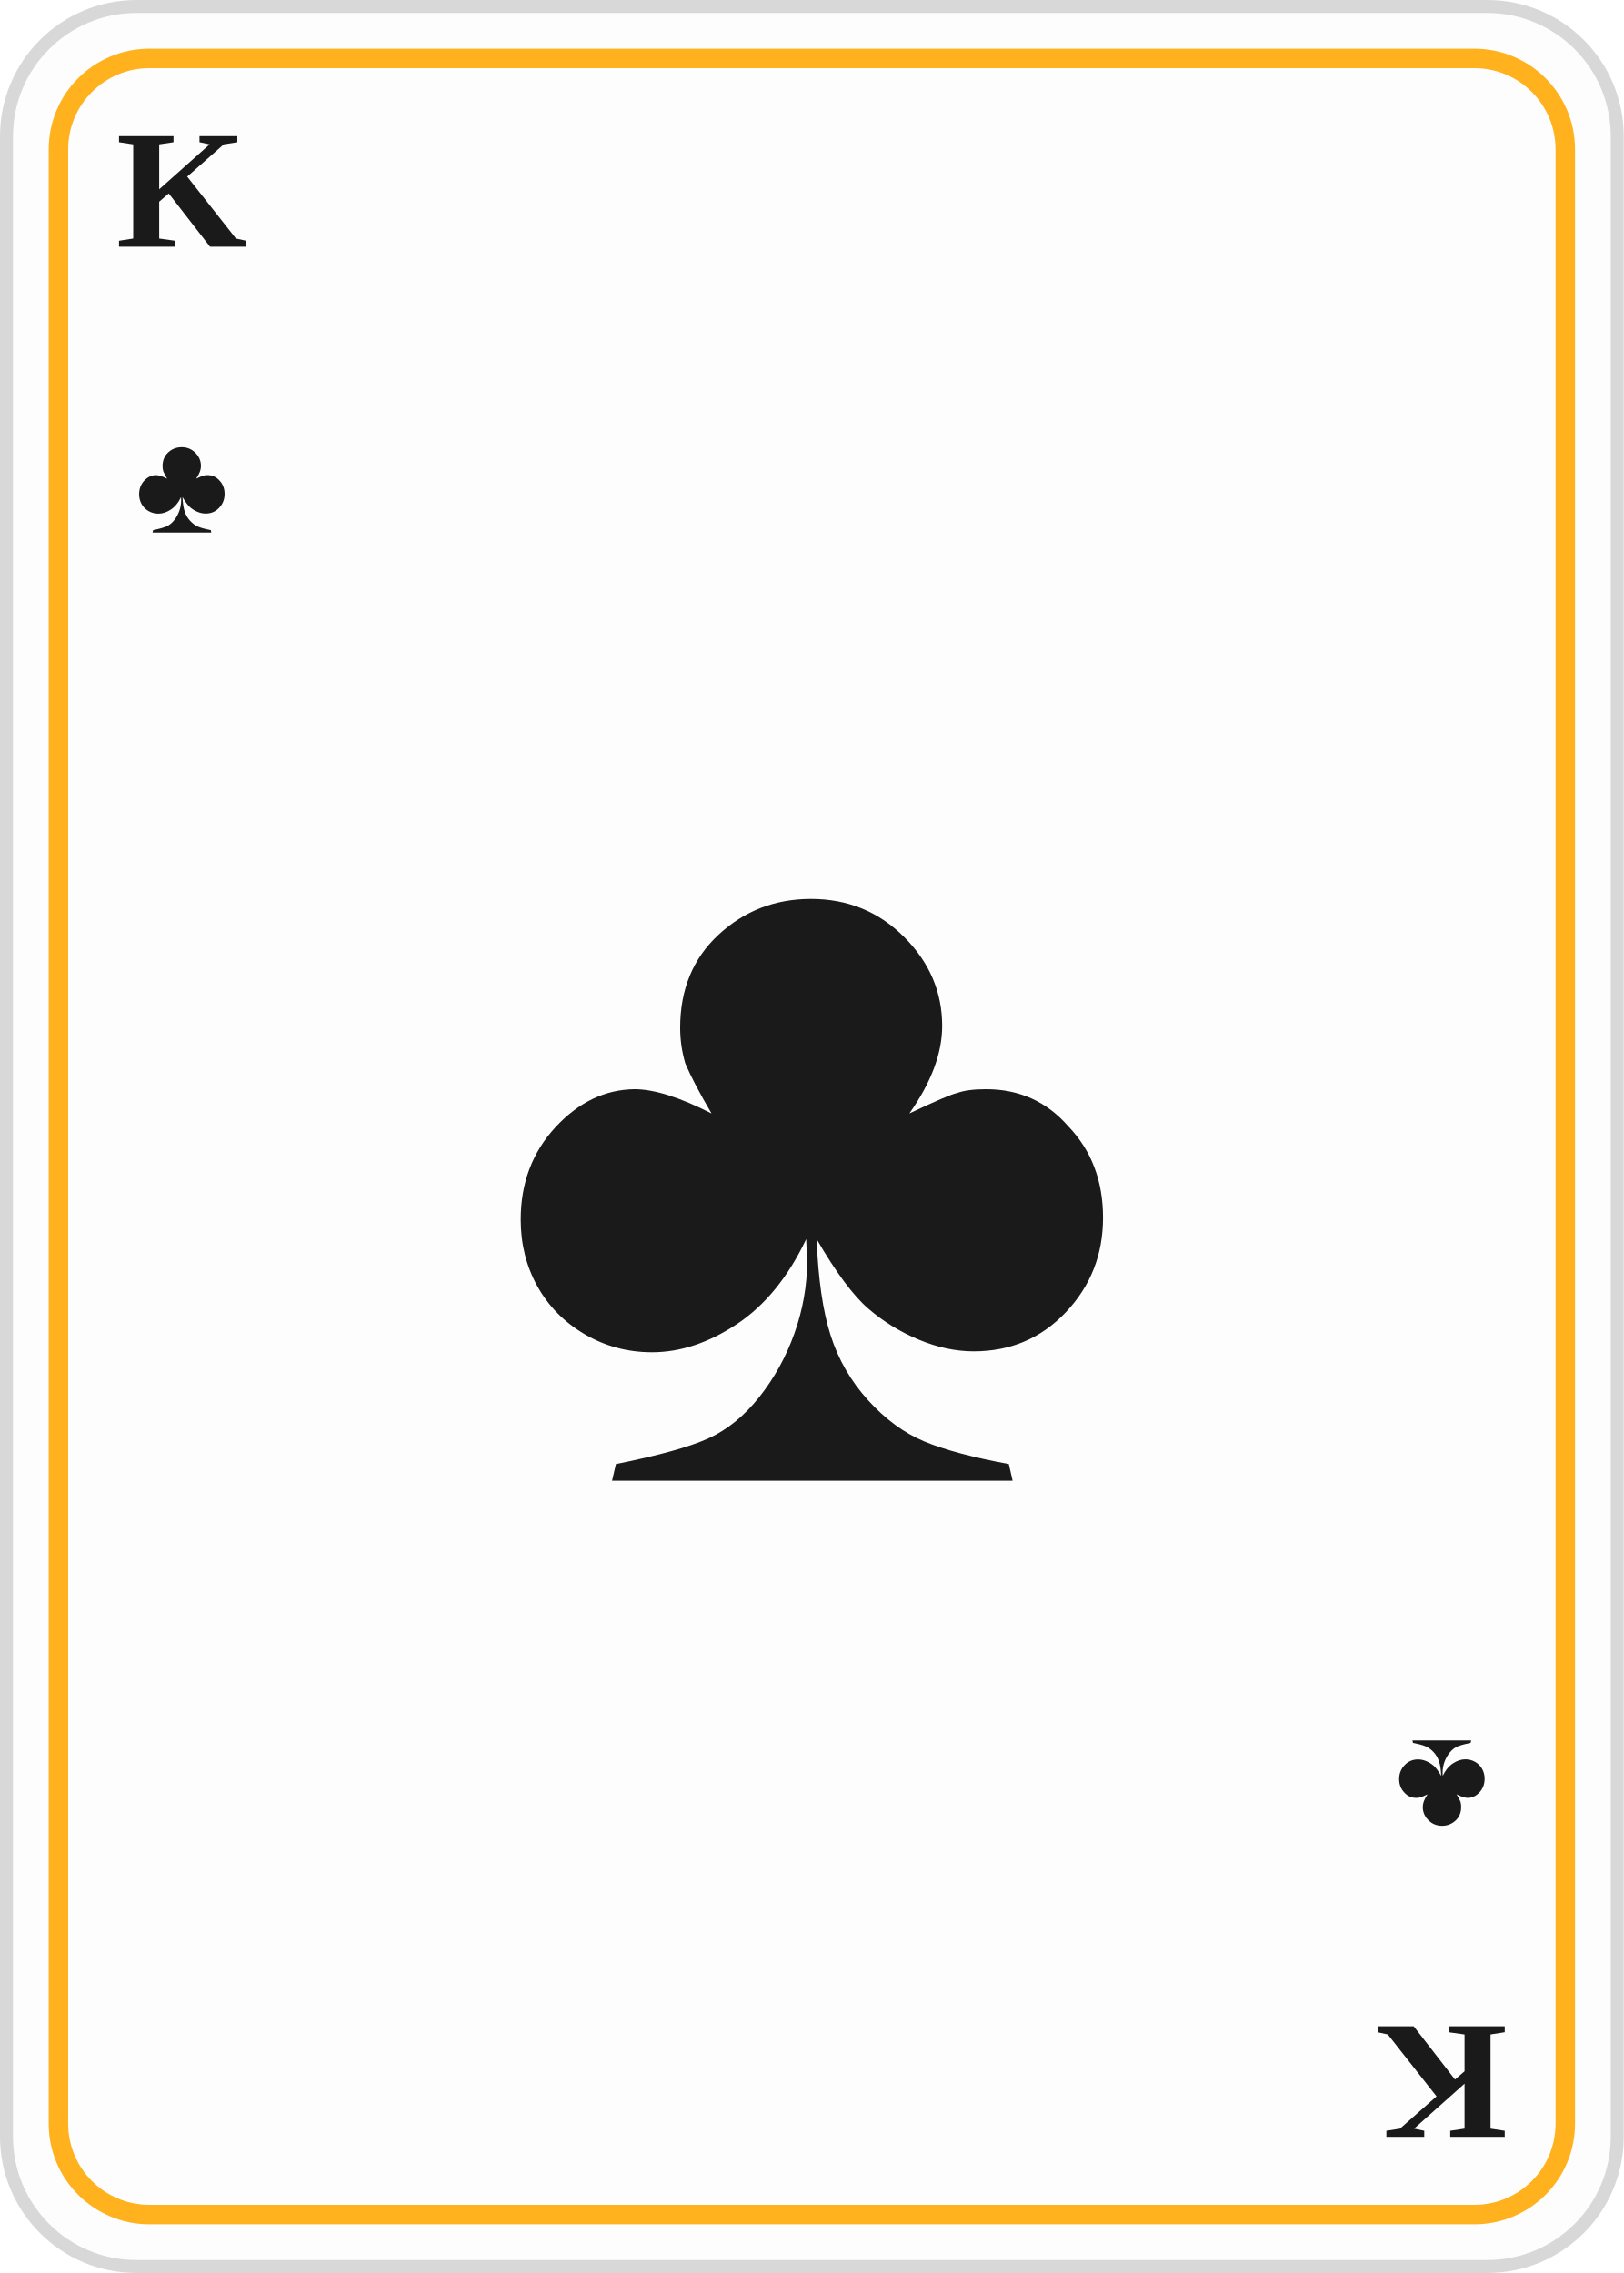
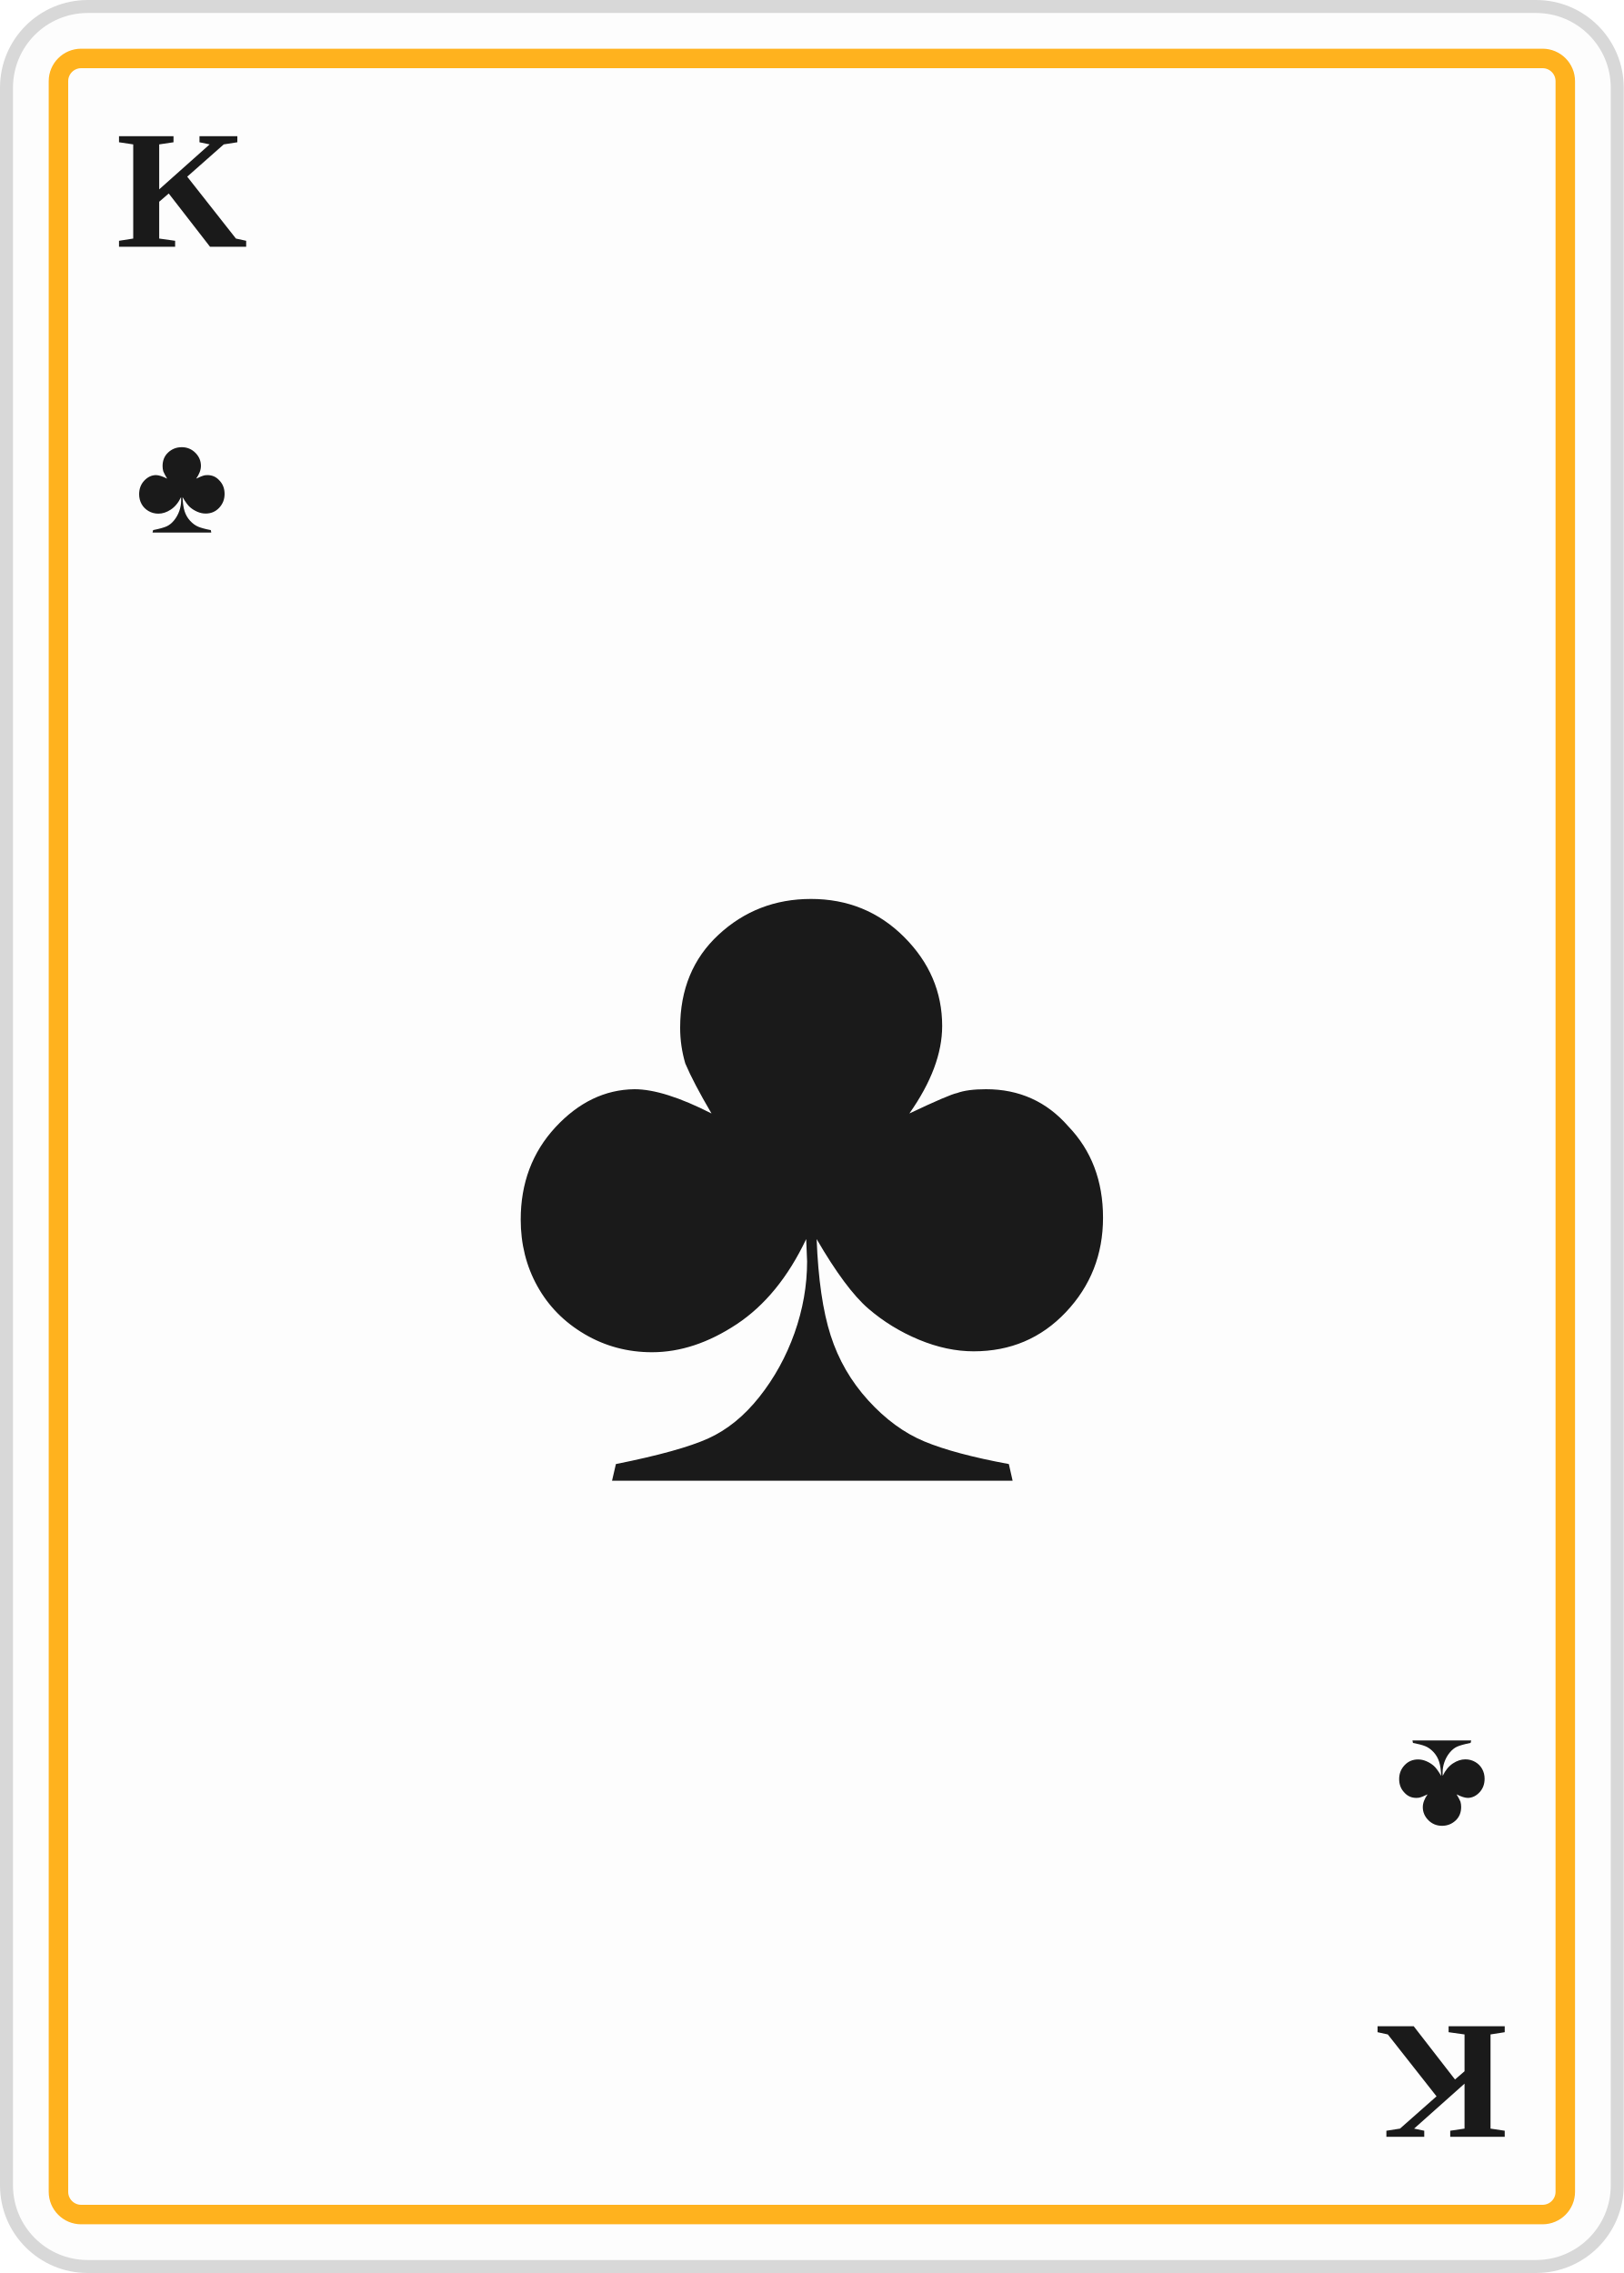
<svg xmlns="http://www.w3.org/2000/svg" viewBox="0 0 250 350">
-   <rect x="1" y="1" width="248" height="348" rx="20" fill="#fdfdfd" stroke="#d8d8d8" stroke-width="2" />
-   <rect x="9" y="9" width="232" height="332" rx="14" fill="none" stroke="#ffb21e" stroke-width="3" />
+   <rect x="1" y="1" width="248" height="348" rx="12.5" fill="#fdfdfd" stroke="#d8d8d8" stroke-width="2" />
+   <rect x="9" y="9" width="232" height="332" rx="3.5" fill="none" stroke="#ffb21e" stroke-width="3" />
  <text x="28" y="38" font-size="26" font-weight="bold" fill="#1a1a1a" font-family="Georgia, 'Times New Roman', serif" text-anchor="middle">K</text>
  <text x="28" y="82" font-size="22" fill="#1a1a1a" font-family="Georgia, 'Times New Roman', serif" text-anchor="middle">♣</text>
  <g transform="translate(250,350) rotate(180)">
    <text x="28" y="38" font-size="26" font-weight="bold" fill="#1a1a1a" font-family="Georgia, 'Times New Roman', serif" text-anchor="middle">K</text>
    <text x="28" y="82" font-size="22" fill="#1a1a1a" font-family="Georgia, 'Times New Roman', serif" text-anchor="middle">♣</text>
  </g>
  <text x="125.0" y="228.0" font-size="150" fill="#1a1a1a" font-family="Georgia, 'Times New Roman', serif" text-anchor="middle">♣</text>
</svg>
